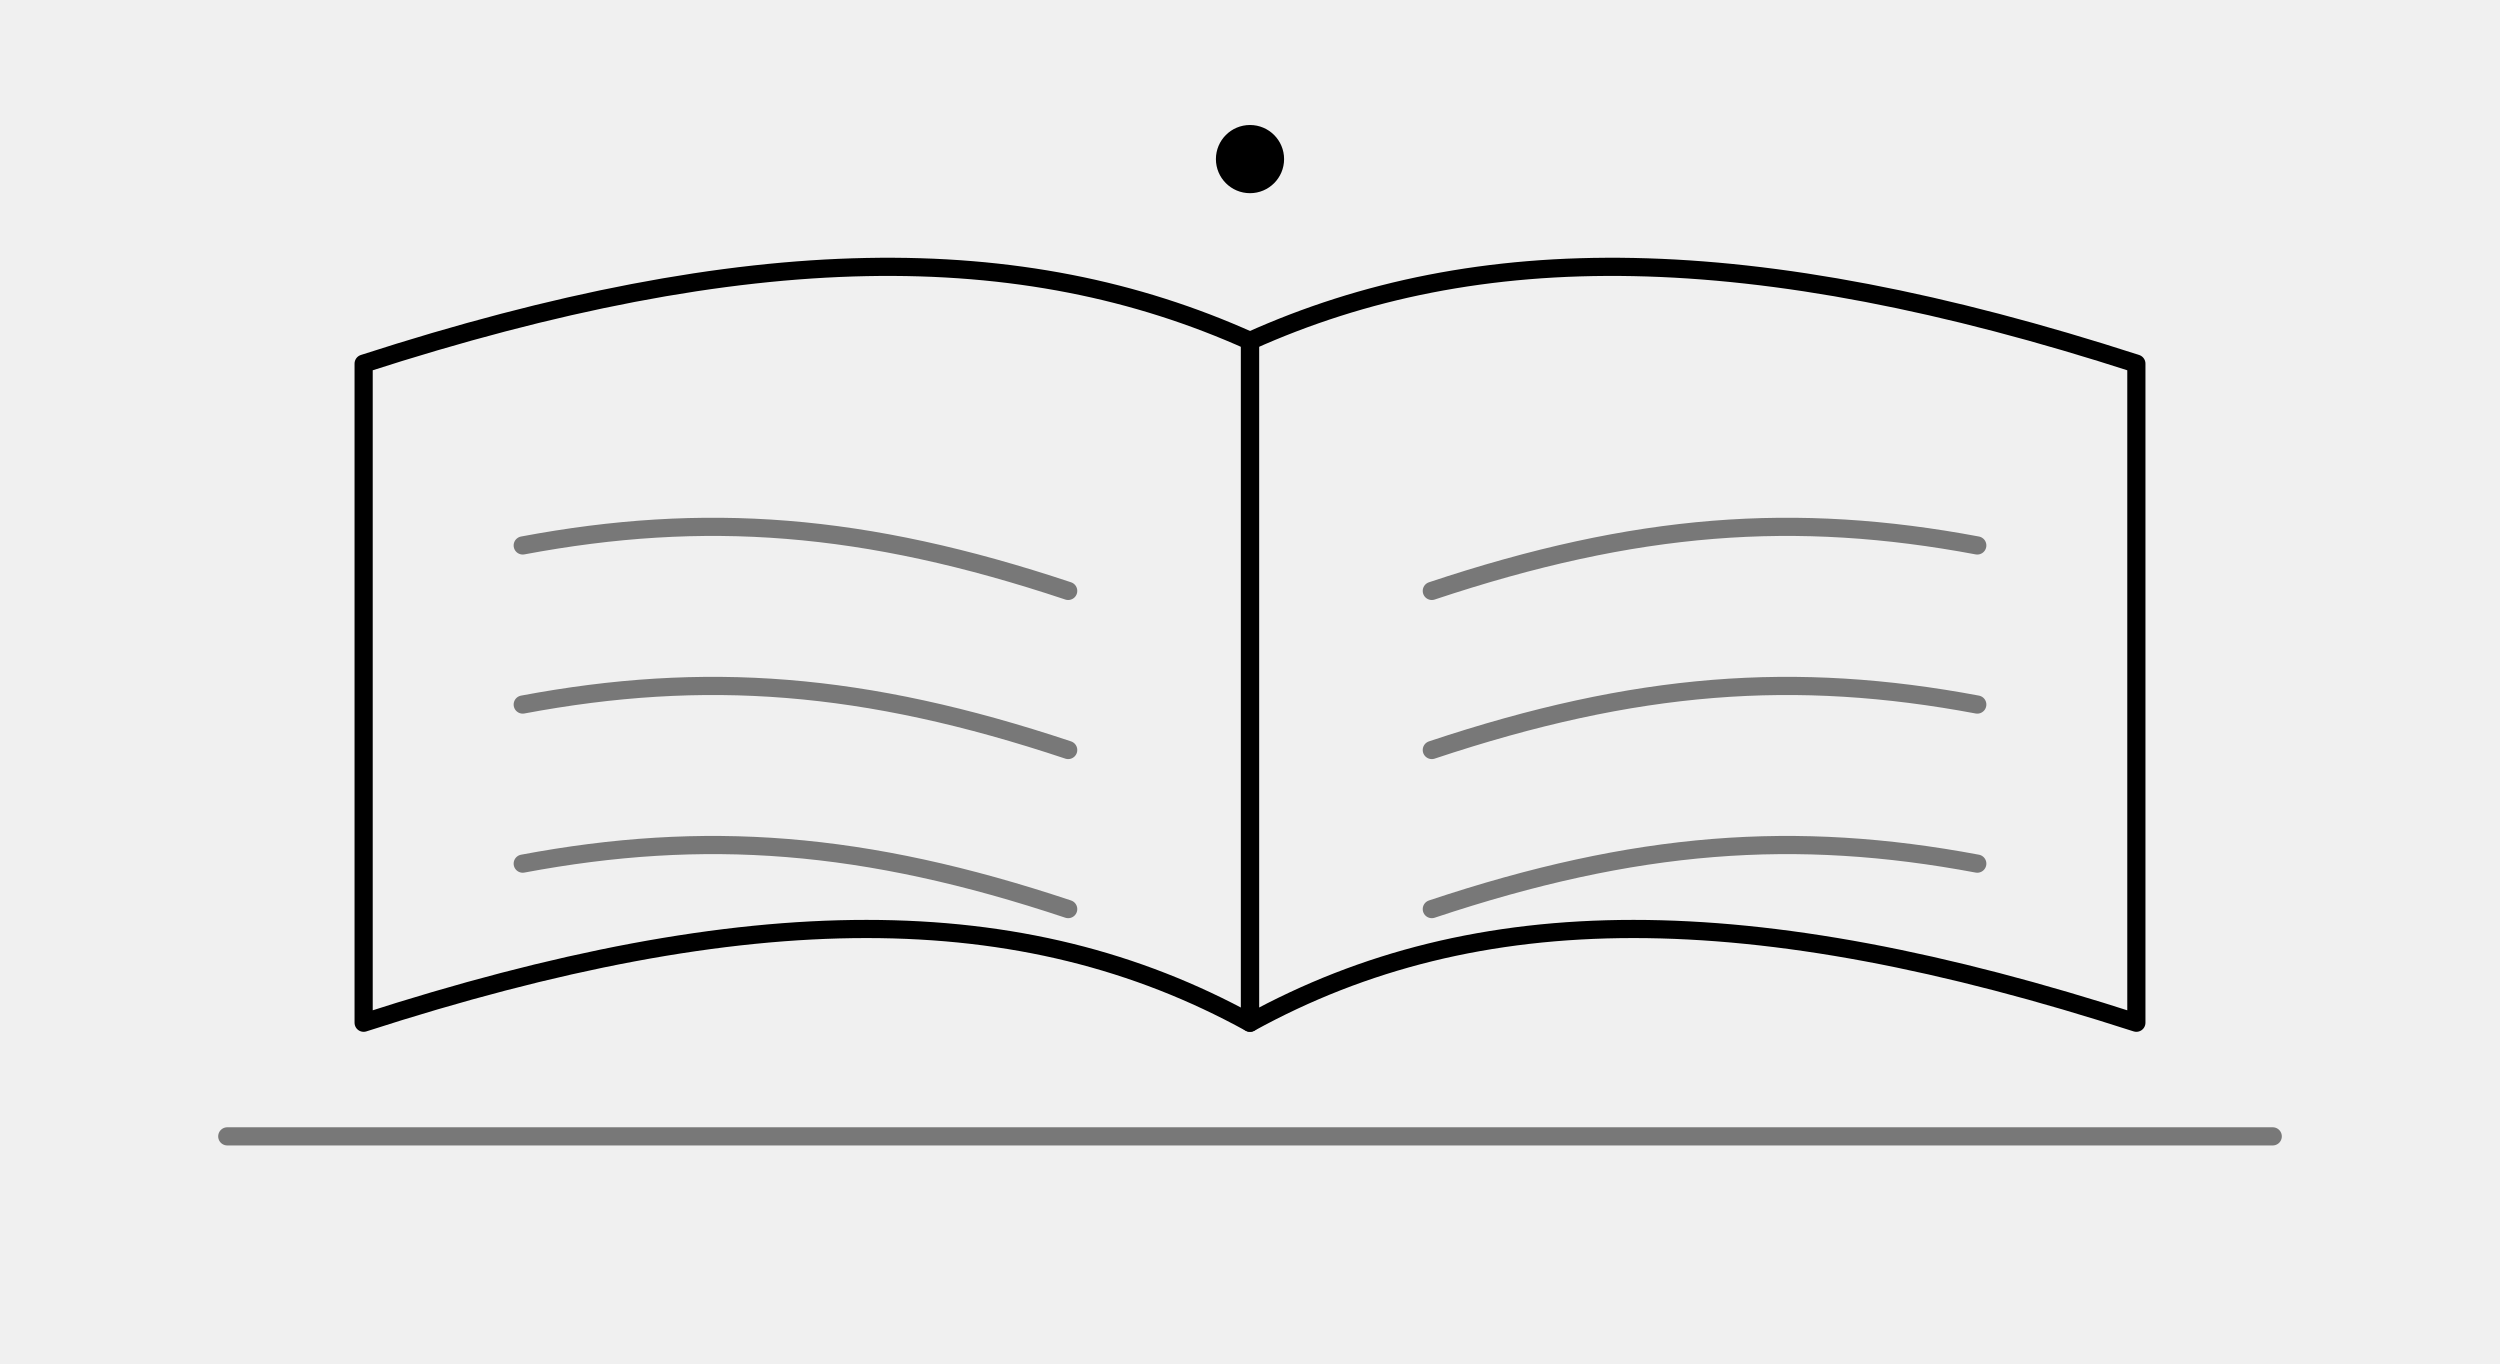
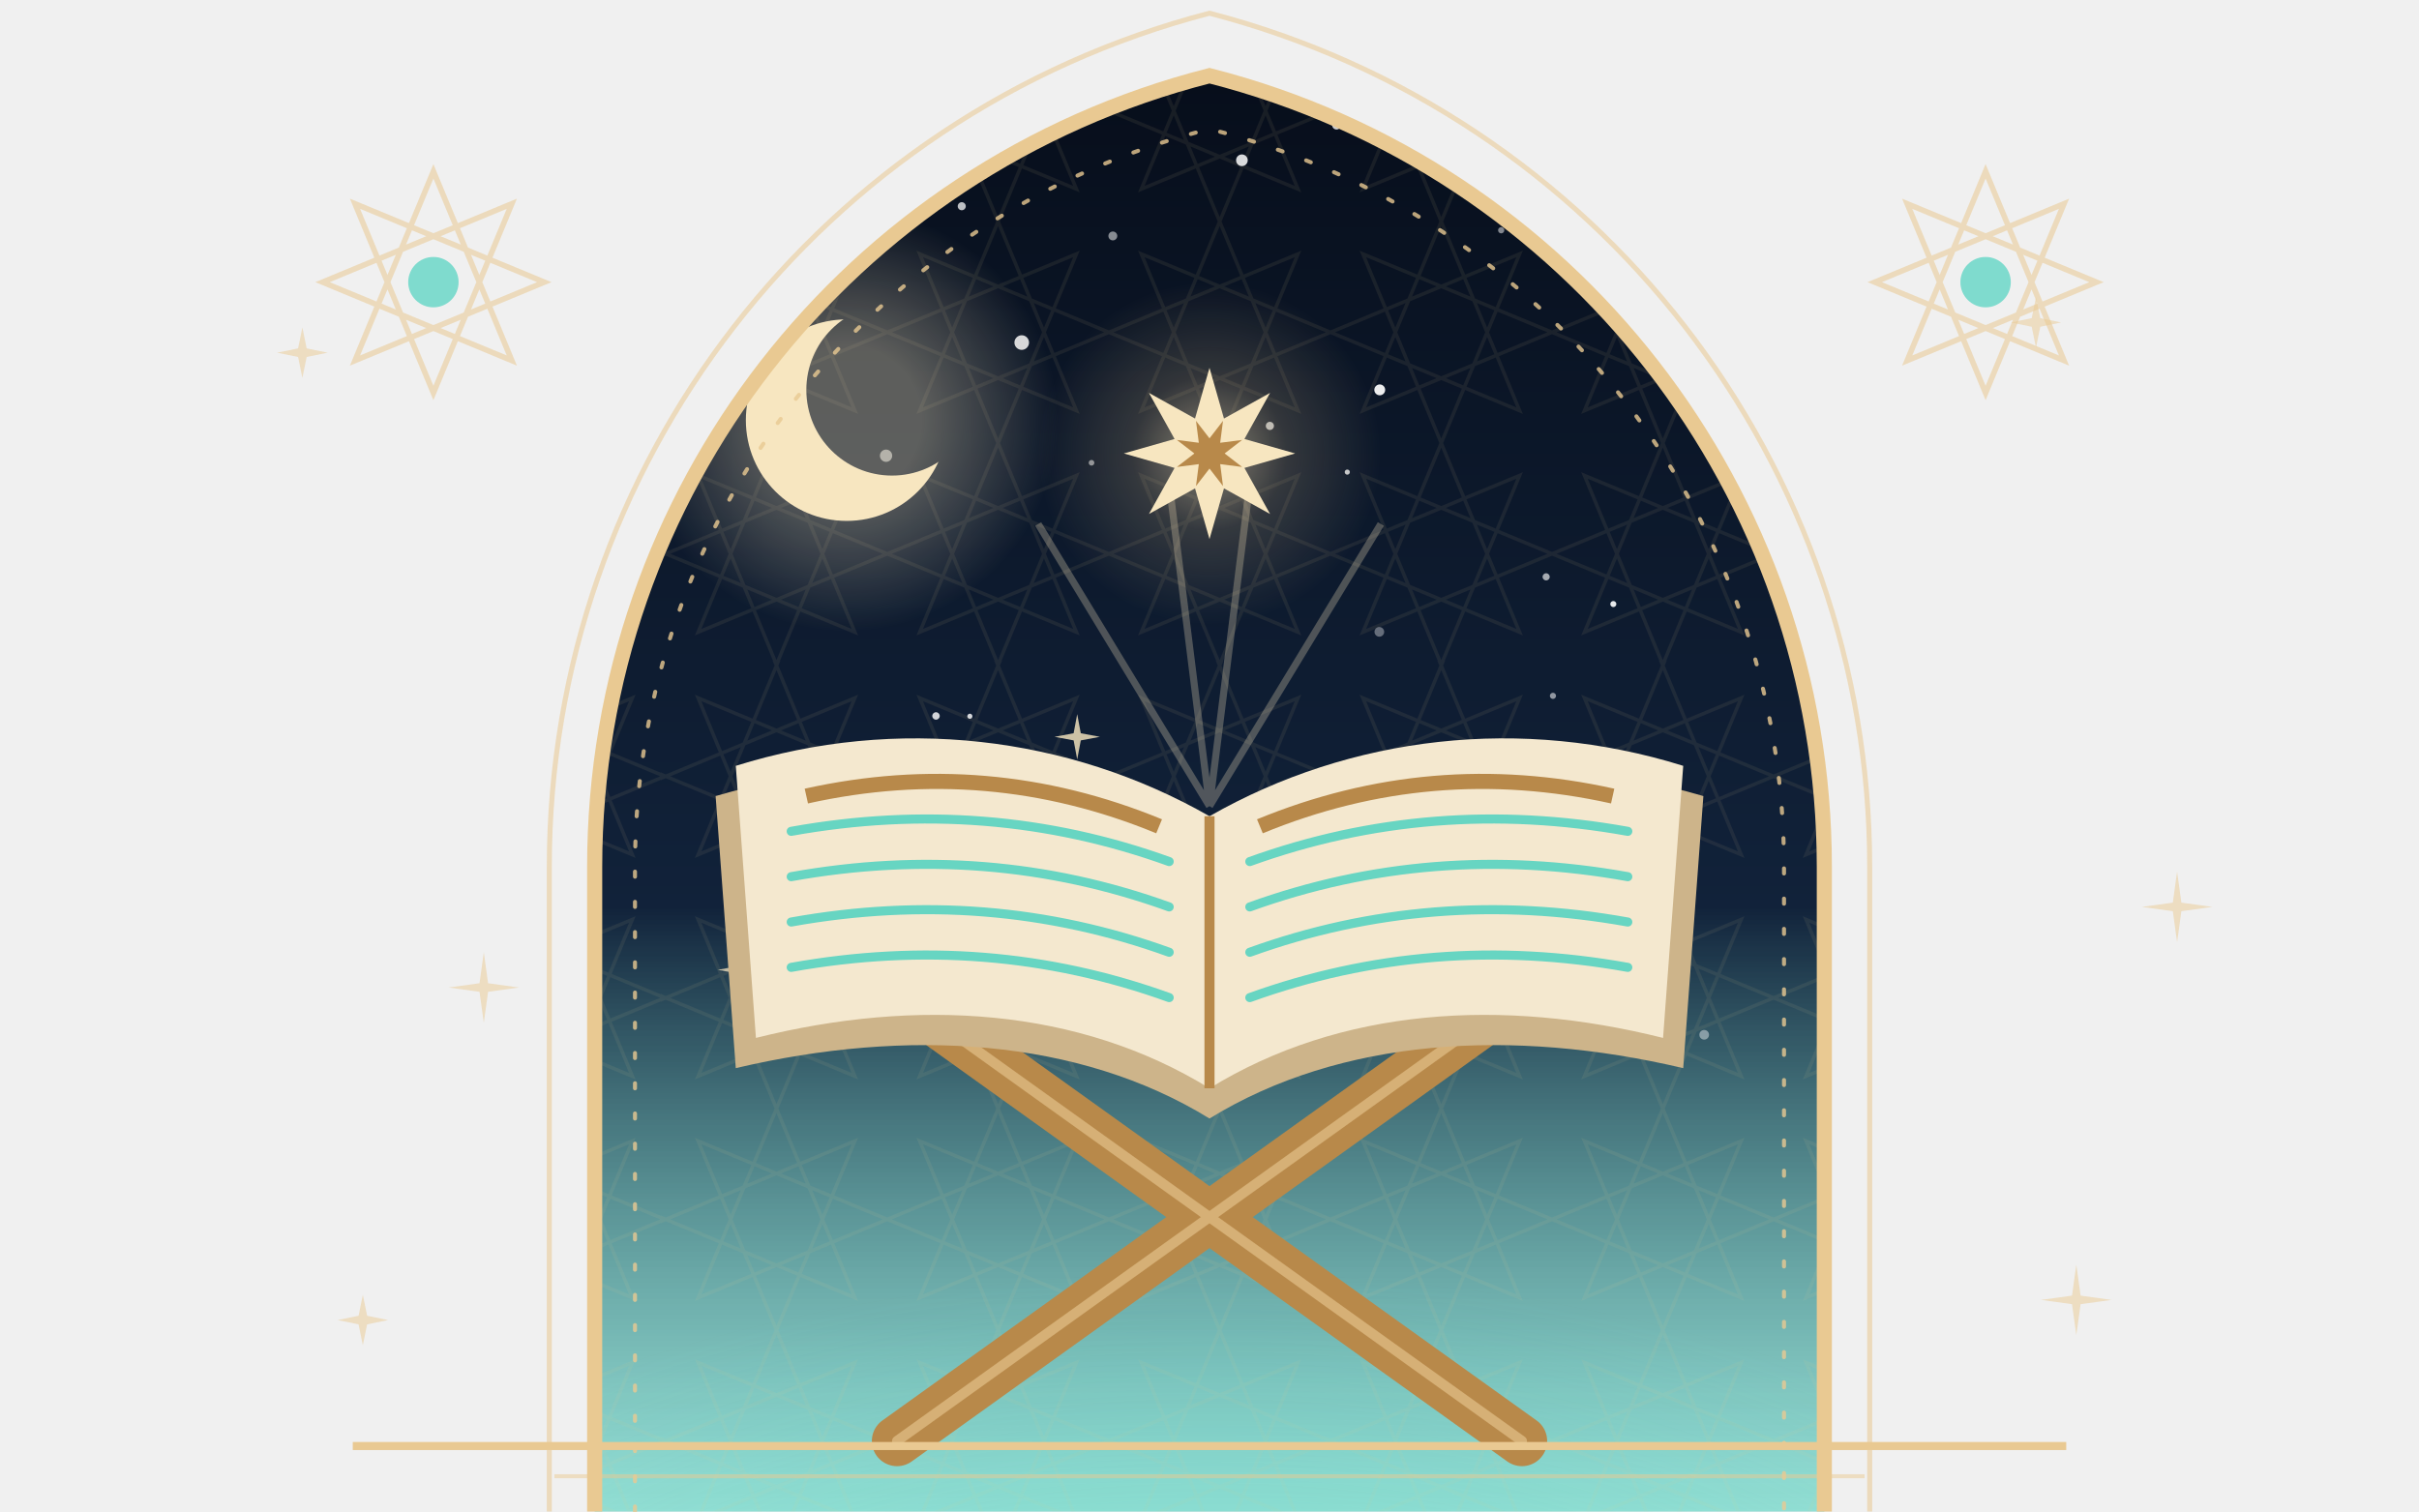
- <svg xmlns="http://www.w3.org/2000/svg" viewBox="0 0 220 120" fill="none" stroke="currentColor" stroke-width="1.6" stroke-linecap="round" stroke-linejoin="round" aria-hidden="true">
-   <path d="M20 100h180" opacity=".5" />
-   <path d="M110 30c-20-9-44-9-78 2v58c34-11 58-11 78 0V30Z" />
-   <path d="M110 30c20-9 44-9 78 2v58c-34-11-58-11-78 0V30Z" />
-   <path d="M46 48c16-3 30-2 48 4M46 62c16-3 30-2 48 4M46 76c16-3 30-2 48 4M126 52c18-6 32-7 48-4M126 66c18-6 32-7 48-4M126 80c18-6 32-7 48-4" opacity=".5" />
-   <circle cx="110" cy="14" r="3" fill="currentColor" stroke="none" />
+ <svg xmlns="http://www.w3.org/2000/svg" viewBox="0 0 480 300" aria-hidden="true">
+   <defs>
+     <linearGradient id="sky" x1="0" y1="0" x2="0" y2="1">
+       <stop offset="0" stop-color="#060c18" />
+       <stop offset=".6" stop-color="#11223a" />
+       <stop offset="1" stop-color="#4fd1bf" stop-opacity=".55" />
+     </linearGradient>
+     <radialGradient id="glow" cx=".5" cy=".85" r=".55">
+       <stop offset="0" stop-color="#4fd1bf" stop-opacity=".5" />
+       <stop offset="1" stop-color="#4fd1bf" stop-opacity="0" />
+     </radialGradient>
+     <radialGradient id="glowSoft">
+       <stop offset="0" stop-color="#f7e6c0" stop-opacity=".22" />
+       <stop offset="1" stop-color="#f7e6c0" stop-opacity="0" />
+     </radialGradient>
+     <radialGradient id="lightGlow">
+       <stop offset="0" stop-color="#f7e6c0" stop-opacity=".55" />
+       <stop offset=".45" stop-color="#e9c992" stop-opacity=".18" />
+       <stop offset="1" stop-color="#e9c992" stop-opacity="0" />
+     </radialGradient>
+     <radialGradient id="lamp" cx=".5" cy=".55" r=".6">
+       <stop offset="0" stop-color="#fffbea" />
+       <stop offset=".5" stop-color="#f7e6c0" />
+       <stop offset="1" stop-color="#e9c992" stop-opacity=".6" />
+     </radialGradient>
+     <radialGradient id="moonHalo">
+       <stop offset=".35" stop-color="#f7e6c0" stop-opacity=".35" />
+       <stop offset="1" stop-color="#f7e6c0" stop-opacity="0" />
+     </radialGradient>
+     <pattern id="lat" width="44" height="44" patternUnits="userSpaceOnUse">
+       <path d="M22 0L37.56 37.56L0 22L37.56 6.44L22 44L6.44 6.44L44 22L6.44 37.56Z" fill="none" stroke="#e9c992" stroke-width=".7" />
+     </pattern>
+     <clipPath id="win">
+       <path d="M118 300L118 172A162 162 0 0 1 240 15.02A162 162 0 0 1 362 172L362 300Z" />
+     </clipPath>
+     <mask id="cres">
+       <rect width="480" height="300" fill="#fff" />
+       <circle cx="177" cy="77.39" r="17" fill="#000" />
+     </mask>
+   </defs>
+   <style>.g{stroke:#e9c992;stroke-width:2;stroke-linejoin:round}.t{fill:none;stroke:#e9c992;stroke-width:1.2}.gf{fill:#e9c992}.hl{fill:none;stroke:#4fd1bf;stroke-width:1.8;stroke-linecap:round;opacity:.85}</style>
+   <path d="M60 65L60.85 69.15L65 70L60.85 70.85L60 75L59.15 70.85L55 70L59.15 69.15Z" fill="#e9c992" opacity=".5" />
+   <path d="M96 189L96.85 195.15L103 196L96.85 196.85L96 203L95.15 196.85L89 196L95.15 195.15Z" fill="#e9c992" opacity=".5" />
+   <path d="M404 59L404.85 63.15L409 64L404.85 64.85L404 69L403.15 64.85L399 64L403.15 63.15Z" fill="#e9c992" opacity=".5" />
+   <path d="M432 173L432.85 179.15L439 180L432.85 180.85L432 187L431.15 180.85L425 180L431.15 179.15Z" fill="#e9c992" opacity=".5" />
+   <path d="M72 257L72.85 261.15L77 262L72.85 262.85L72 267L71.15 262.85L67 262L71.15 261.15Z" fill="#e9c992" opacity=".5" />
+   <path d="M412 251L412.85 257.15L419 258L412.85 258.85L412 265L411.15 258.85L405 258L411.15 257.15Z" fill="#e9c992" opacity=".5" />
+   <path d="M86 34L101.56 71.56L64 56L101.56 40.44L86 78L70.44 40.44L108 56L70.44 71.56Z" fill="none" stroke="#e9c992" stroke-width="1.1" opacity=".55" />
+   <circle cx="86" cy="56" r="5" fill="#4fd1bf" opacity=".7" />
+   <path d="M394 34L409.56 71.56L372 56L409.56 40.44L394 78L378.44 40.44L416 56L378.44 71.56Z" fill="none" stroke="#e9c992" stroke-width="1.1" opacity=".55" />
+   <circle cx="394" cy="56" r="5" fill="#4fd1bf" opacity=".7" />
+   <g clip-path="url(#win)">
+     <rect width="480" height="300" fill="url(#sky)" />
+     <rect width="480" height="300" fill="url(#lat)" opacity=".08" />
+     <circle cx="130.46" cy="89.23" r="0.62" fill="#fff" opacity="0.74" />
+     <circle cx="220.82" cy="46.83" r="0.88" fill="#fff" opacity="0.51" />
+     <circle cx="185.73" cy="142.1" r="0.74" fill="#fff" opacity="0.81" />
+     <circle cx="342.87" cy="94.52" r="1.01" fill="#fff" opacity="0.75" />
+     <circle cx="294.18" cy="153.47" r="0.92" fill="#fff" opacity="0.52" />
+     <circle cx="192.45" cy="142.16" r="0.51" fill="#fff" opacity="0.82" />
+     <circle cx="208.64" cy="173.12" r="1.26" fill="#fff" opacity="0.63" />
+     <circle cx="161.91" cy="206.09" r="0.53" fill="#fff" opacity="0.55" />
+     <circle cx="229.3" cy="184.54" r="1.34" fill="#fff" opacity="0.7" />
+     <circle cx="208.66" cy="178.12" r="1.22" fill="#fff" opacity="0.73" />
+     <circle cx="318.54" cy="182.52" r="0.52" fill="#fff" opacity="0.75" />
+     <circle cx="207.94" cy="181.07" r="1.05" fill="#fff" opacity="0.95" />
+     <circle cx="190.84" cy="40.93" r="0.8" fill="#fff" opacity="0.73" />
+     <circle cx="306.8" cy="114.49" r="0.71" fill="#fff" opacity="0.63" />
+     <circle cx="297.88" cy="45.7" r="0.62" fill="#fff" opacity="0.49" />
+     <circle cx="308.15" cy="138.11" r="0.61" fill="#fff" opacity="0.54" />
+     <circle cx="246.43" cy="31.81" r="1.16" fill="#fff" opacity="0.84" />
+     <circle cx="253.22" cy="202.38" r="0.55" fill="#fff" opacity="0.85" />
+     <circle cx="338.16" cy="205.38" r="0.96" fill="#fff" opacity="0.42" />
+     <circle cx="203.21" cy="207.31" r="1.09" fill="#fff" opacity="0.53" />
+     <circle cx="214" cy="168.69" r="0.84" fill="#fff" opacity="0.94" />
+     <path d="M168.93 28.86L169.64 32.65L173.43 33.36L169.64 34.07L168.93 37.86L168.22 34.07L164.43 33.36L168.22 32.65Z" fill="#f7e6c0" opacity="0.69" />
+     <circle cx="208.67" cy="160.52" r="1.4" fill="#fff" opacity="0.72" />
+     <path d="M213.75 141.74L214.46 145.53L218.25 146.24L214.46 146.95L213.75 150.74L213.04 146.95L209.25 146.24L213.04 145.53Z" fill="#f7e6c0" opacity="0.82" />
+     <circle cx="265.21" cy="24.84" r="0.87" fill="#fff" opacity="0.79" />
+     <circle cx="237.31" cy="201.09" r="1.17" fill="#fff" opacity="0.81" />
+     <circle cx="281.31" cy="202.66" r="1.37" fill="#fff" opacity="0.78" />
+     <circle cx="292.57" cy="185.42" r="1.36" fill="#fff" opacity="0.83" />
+     <circle cx="149.94" cy="47.66" r="1.16" fill="#fff" opacity="0.7" />
+     <circle cx="216.59" cy="91.85" r="0.56" fill="#fff" opacity="0.52" />
+     <circle cx="176.7" cy="161.75" r="1.1" fill="#fff" opacity="0.81" />
+     <circle cx="261.08" cy="198.2" r="1.34" fill="#fff" opacity="0.9" />
+     <circle cx="251.98" cy="84.53" r="0.81" fill="#fff" opacity="0.69" />
+     <circle cx="273.7" cy="125.41" r="0.96" fill="#fff" opacity="0.36" />
+     <circle cx="273.78" cy="77.38" r="1.08" fill="#fff" opacity="0.92" />
+     <circle cx="267.34" cy="93.7" r="0.51" fill="#fff" opacity="0.76" />
+     <circle cx="288.59" cy="26.59" r="0.77" fill="#fff" opacity="0.92" />
+     <path d="M146.94 187.99L147.65 191.78L151.44 192.49L147.65 193.2L146.94 196.99L146.23 193.2L142.44 192.49L146.23 191.78Z" fill="#f7e6c0" opacity="0.74" />
+     <circle cx="283.98" cy="179.76" r="1.2" fill="#fff" opacity="0.42" />
+     <circle cx="218.94" cy="206.77" r="0.8" fill="#fff" opacity="0.45" />
+     <circle cx="291.33" cy="205.55" r="1.11" fill="#fff" opacity="0.57" />
+     <circle cx="134.48" cy="87.99" r="1.38" fill="#fff" opacity="0.69" />
+     <circle cx="202.74" cy="67.99" r="1.45" fill="#fff" opacity="0.83" />
+     <circle cx="320.13" cy="119.89" r="0.6" fill="#fff" opacity="0.9" />
+     <circle cx="175.82" cy="90.45" r="1.22" fill="#fff" opacity="0.55" />
+     <circle cx="232.6" cy="166.27" r="1.2" fill="#fff" opacity="0.64" />
+     <circle cx="168" cy="83.39" r="42" fill="url(#moonHalo)" />
+     <circle cx="168" cy="83.39" r="20" fill="#f7e6c0" mask="url(#cres)" />
+     <ellipse cx="240" cy="300" rx="210" ry="120" fill="url(#glow)" />
+   </g>
+   <path d="M118 300L118 172A162 162 0 0 1 240 15.02A162 162 0 0 1 362 172L362 300" fill="none" stroke="#e9c992" stroke-width="3" />
+   <path d="M109 300L109 172A175 175 0 0 1 240 2.62A175 175 0 0 1 371 172L371 300" fill="none" stroke="#e9c992" stroke-width="1" opacity=".55" />
+   <path d="M126 300L126 172A151 151 0 0 1 240 25.6A151 151 0 0 1 354 172L354 300" fill="none" stroke="#e9c992" stroke-width=".8" stroke-dasharray="1 5" stroke-linecap="round" opacity=".8" />
+   <path d="M240 160L232 96M240 160L206 104M240 160L274 104M240 160L248 96" stroke="#f7e6c0" stroke-width="1.4" opacity=".28" />
+   <circle cx="240" cy="90" r="34" fill="url(#lightGlow)" />
+   <path d="M240 73L242.87 83.07L252.02 77.98L246.93 87.13L257 90L246.93 92.87L252.02 102.02L242.87 96.93L240 107L237.13 96.93L227.98 102.02L233.07 92.87L223 90L233.07 87.13L227.98 77.98L237.13 83.07Z" fill="#f7e6c0" />
+   <path d="M242.68 83.53L242.12 87.88L246.47 87.32L243 90L246.47 92.68L242.12 92.12L242.68 96.47L240 93L237.32 96.47L237.88 92.12L233.53 92.68L237 90L233.53 87.32L237.88 87.88L237.32 83.53L240 87Z" fill="#b8894a" />
+   <path d="M178 286L298 200M302 286L182 200" stroke="#b8894a" stroke-width="10" stroke-linecap="round" />
+   <path d="M178 286L298 200M302 286L182 200" stroke="#e9c992" stroke-width="2" stroke-linecap="round" opacity=".6" />
+   <path d="M240 222C214 206 180 204 146 212L142 158C176 148 212 152 240 168Z" fill="#cdb48a" />
+   <path d="M240 222C266 206 300 204 334 212L338 158C304 148 268 152 240 168Z" fill="#cdb48a" />
+   <path d="M240 216C214 200 182 198 150 206L146 152C178 142 212 146 240 162Z" fill="#f4e8cf" />
+   <path d="M240 216C266 200 298 198 330 206L334 152C302 142 268 146 240 162Z" fill="#f4e8cf" />
+   <path d="M240 162V216" stroke="#b8894a" stroke-width="2" />
+   <path d="M157 165Q196 158 232 171" class="hl" />
+   <path d="M323 165Q284 158 248 171" class="hl" />
+   <path d="M157 174Q196 167 232 180" class="hl" />
+   <path d="M323 174Q284 167 248 180" class="hl" />
+   <path d="M157 183Q196 176 232 189" class="hl" />
+   <path d="M323 183Q284 176 248 189" class="hl" />
+   <path d="M157 192Q196 185 232 198" class="hl" />
+   <path d="M323 192Q284 185 248 198" class="hl" />
+   <path d="M160 158Q196 150 230 164" stroke="#b8894a" stroke-width="3" fill="none" />
+   <path d="M320 158Q284 150 250 164" stroke="#b8894a" stroke-width="3" fill="none" />
+   <path d="M70 287H410" stroke="#e9c992" stroke-width="1.6" />
+   <path d="M110 293H370" stroke="#e9c992" stroke-width=".8" opacity=".5" />
</svg>
